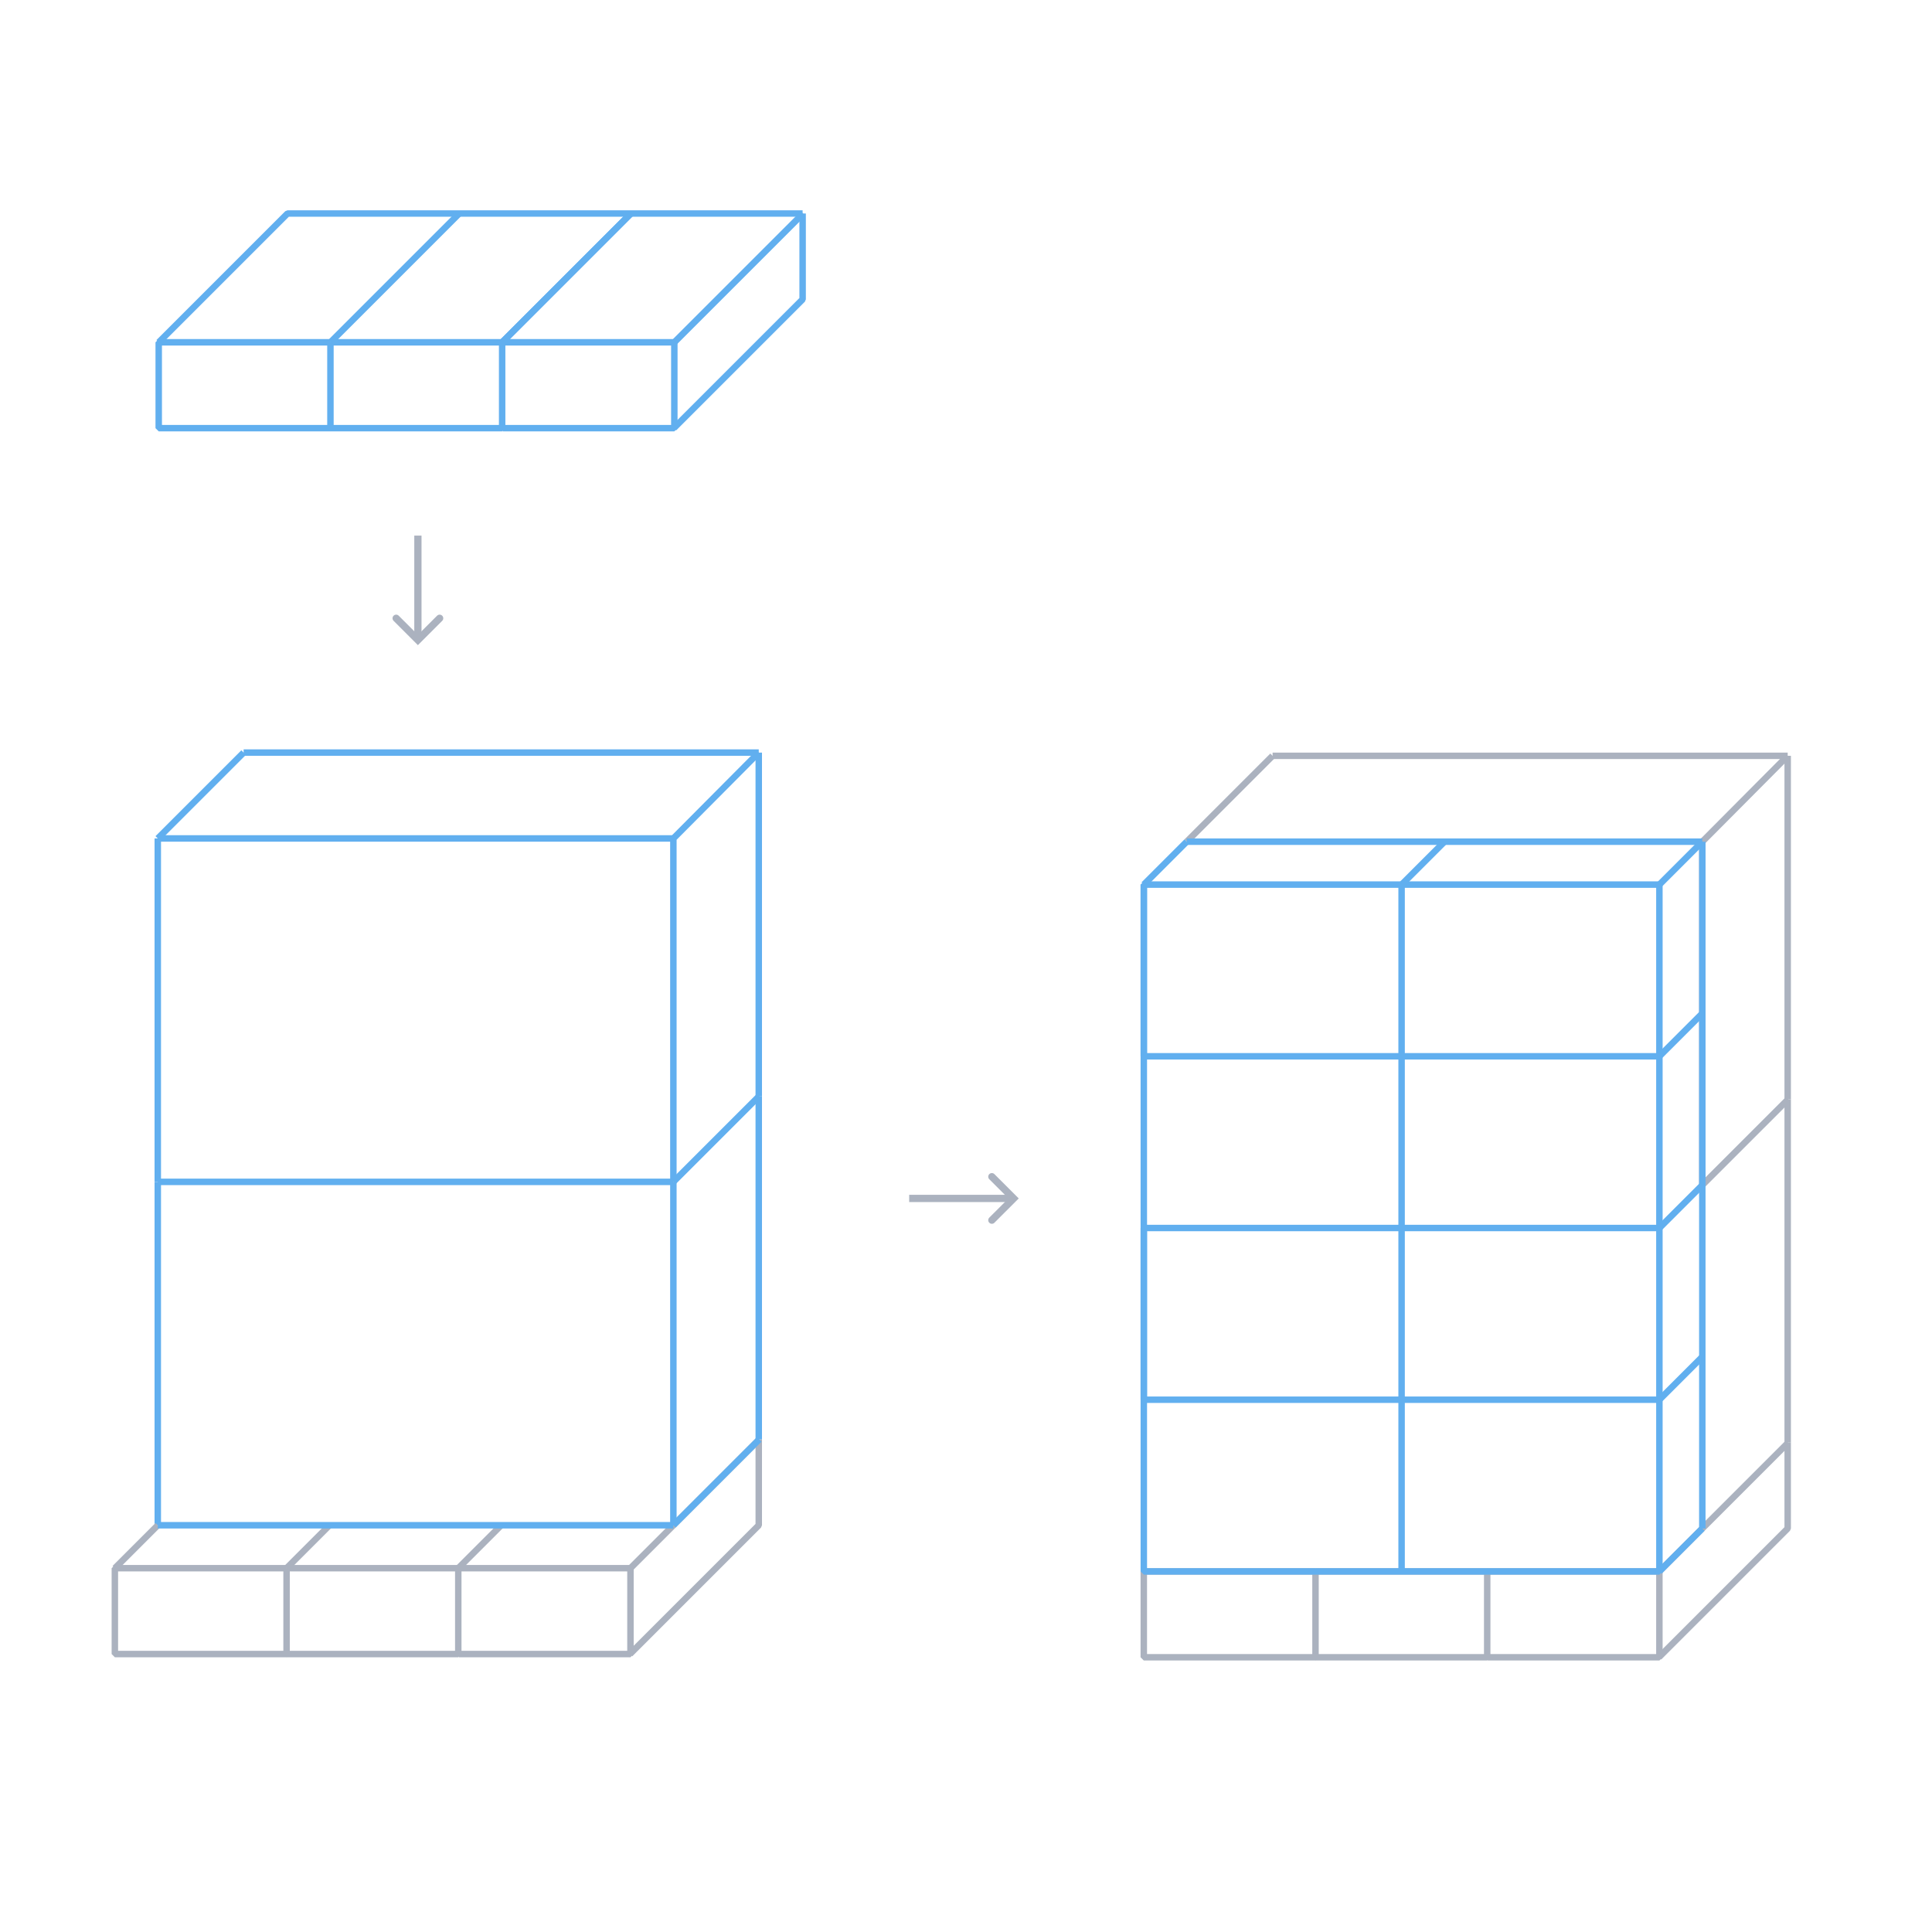
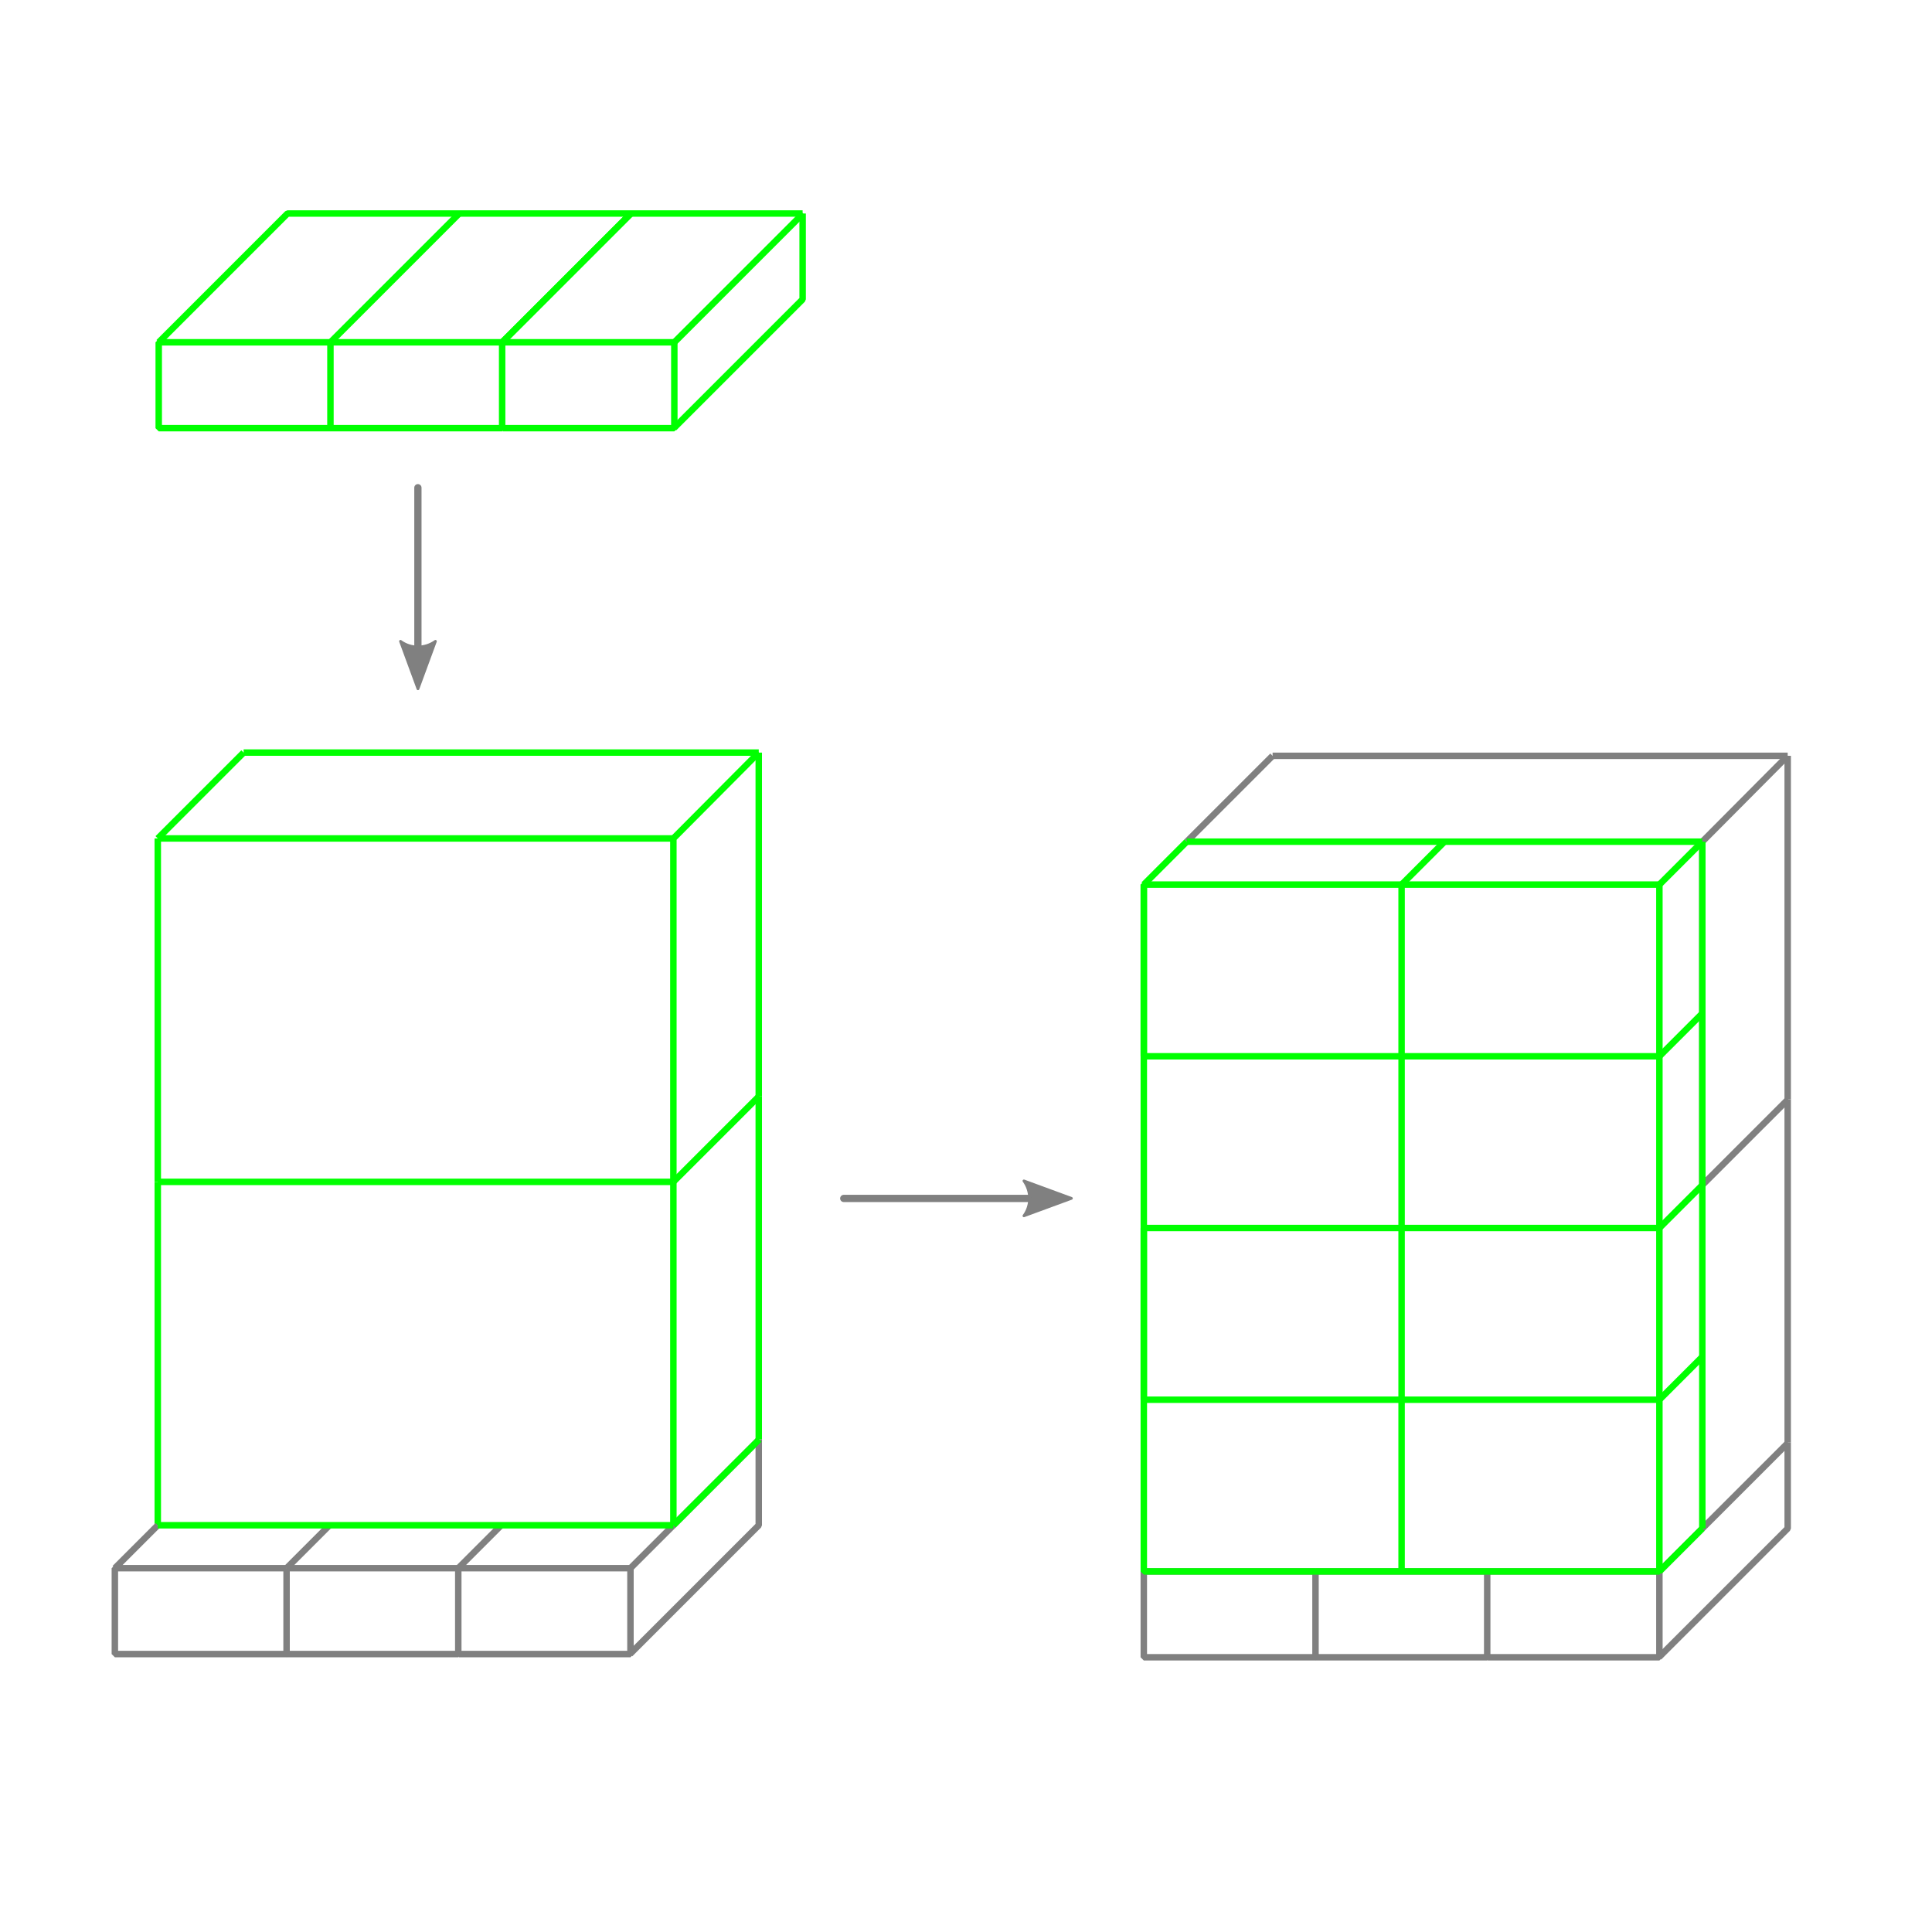
<svg xmlns="http://www.w3.org/2000/svg" width="400" height="400" viewBox="0 0 105.833 105.833" version="1.1" id="svg1" xml:space="preserve">
  <defs id="defs1">
+     <marker style="overflow:visible;" id="Arrow2Mend" refX="0.0" refY="0.0" orient="auto">
+       <path transform="scale(0.6) rotate(180) translate(0,0)" d="M 8.719,4.034 L -2.207,0.016 L 8.719,-4.002 C 6.973,-1.63 6.983,1.616 8.719,4.034 z " style="stroke:context-stroke;fill-rule:evenodd;fill:context-stroke;stroke-width:0.625;stroke-linejoin:round;" id="path1459" />
+     </marker>
+     <marker style="overflow:visible;" id="Arrow2Mend_F-00ff00_S-808080" refX="0.0" refY="0.0" orient="auto">
+       <path transform="scale(0.6) rotate(180) translate(0,0)" d="M 8.719,4.034 L -2.207,0.016 L 8.719,-4.002 C 6.973,-1.63 6.983,1.616 8.719,4.034 z " style="stroke:#808080;fill-rule:evenodd;fill:#808080;stroke-width:0.625;stroke-linejoin:round" id="path10025" />
+     </marker>
    <rect x="250.381" y="114.185" width="14.653" height="35.815" id="rect68" />
-     <marker style="overflow:visible" id="ArrowWideRounded" refX="0" refY="0" orient="auto-start-reverse" markerWidth="1" markerHeight="1" viewBox="0 0 1 1" preserveAspectRatio="xMidYMid">
-       <path style="fill:none;stroke:context-stroke;stroke-width:1;stroke-linecap:round" d="M 3,-3 0,0 3,3" transform="rotate(180,0.125,0)" id="path2" />
-     </marker>
    <rect x="337.855" y="428.058" width="78.049" height="32.39" id="rect2" />
-     <marker style="overflow:visible" id="ArrowWideRounded_Fnone_S-abb2bf" refX="0" refY="0" orient="auto-start-reverse" markerWidth="1" markerHeight="1" viewBox="0 0 1 1" preserveAspectRatio="xMidYMid">
-       <path style="fill:none;stroke:#abb2bf;stroke-width:1;stroke-linecap:round" d="M 3,-3 0,0 3,3" transform="rotate(180,0.125,0)" id="path1" />
-     </marker>
  </defs>
  <g id="layer1">
    <text xml:space="preserve" transform="scale(0.2645833)" id="text2" style="font-style:normal;font-variant:normal;font-weight:normal;font-stretch:normal;font-size:26.667px;font-family:'Fira Code';-inkscape-font-specification:'Fira Code';white-space:pre;shape-inside:url(#rect2);display:inline;fill:#000000;fill-opacity:1;stroke:none;stroke-width:0.76;stroke-dasharray:none;stroke-dashoffset:0.684" />
-     <path style="fill:none;fill-opacity:1;stroke:#abb2bf;stroke-width:0.397;stroke-linejoin:bevel;stroke-dasharray:none;stroke-dashoffset:0;stroke-opacity:1;marker-end:url(#ArrowWideRounded_Fnone_S-abb2bf)" d="M 49.804,65.649 H 55.425" id="path55" />
    <text xml:space="preserve" transform="scale(0.2645833)" id="text68" style="font-style:normal;font-variant:normal;font-weight:normal;font-stretch:normal;font-size:16px;font-family:'Fira Code';-inkscape-font-specification:'Fira Code';white-space:pre;shape-inside:url(#rect68);display:inline;fill:#abb2bf;fill-opacity:1;stroke:none;stroke-width:1.5;stroke-linejoin:bevel;stroke-dasharray:none;stroke-dashoffset:0;stroke-opacity:1" />
-     <path style="fill:none;fill-opacity:1;stroke:#abb2bf;stroke-width:0.397;stroke-linejoin:bevel;stroke-dasharray:none;stroke-dashoffset:0;stroke-opacity:1;marker-end:url(#ArrowWideRounded_Fnone_S-abb2bf)" d="m 22.892,29.339 v 5.621" id="path55-3" />
-     <path style="fill:none;fill-opacity:1;stroke:#61afef;stroke-width:0.354;stroke-linejoin:bevel;stroke-dasharray:none;stroke-dashoffset:0;stroke-opacity:1" d="M 18.101,18.751 H 8.695 v 4.703 h 9.406 v -4.703" id="path106" />
-     <path style="fill:none;fill-opacity:1;stroke:#61afef;stroke-width:0.354;stroke-linejoin:bevel;stroke-dasharray:none;stroke-dashoffset:0;stroke-opacity:1" d="m 8.695,18.751 7.054,-7.054 28.217,1e-6" id="path105-5" />
-     <path style="fill:none;fill-opacity:1;stroke:#61afef;stroke-width:0.354;stroke-linejoin:bevel;stroke-dasharray:none;stroke-dashoffset:0;stroke-opacity:1" d="m 18.101,18.751 7.054,-7.054" id="path105-4" />
-     <path style="fill:none;fill-opacity:1;stroke:#61afef;stroke-width:0.354;stroke-linejoin:bevel;stroke-dasharray:none;stroke-dashoffset:0;stroke-opacity:1" d="m 27.507,18.751 7.054,-7.054" id="path105-4-5" />
-     <path style="fill:none;fill-opacity:1;stroke:#61afef;stroke-width:0.354;stroke-linejoin:bevel;stroke-dasharray:none;stroke-dashoffset:0;stroke-opacity:1" d="m 27.507,18.751 7.054,-7.054" id="path105-5-6" />
-     <path style="fill:none;fill-opacity:1;stroke:#61afef;stroke-width:0.354;stroke-linejoin:bevel;stroke-dasharray:none;stroke-dashoffset:0;stroke-opacity:1" d="m 36.939,18.751 7.054,-7.054" id="path105-4-56" />
-     <path style="fill:none;fill-opacity:1;stroke:#61afef;stroke-width:0.354;stroke-linejoin:bevel;stroke-dasharray:none;stroke-dashoffset:0;stroke-opacity:1" d="m 18.101,18.751 h 9.406 v 4.703 h -9.406" id="path108" />
-     <path style="fill:none;fill-opacity:1;stroke:#61afef;stroke-width:0.354;stroke-linejoin:bevel;stroke-dasharray:none;stroke-dashoffset:0;stroke-opacity:1" d="m 27.533,18.751 h 9.406 v 4.703 h -9.406" id="path109" />
-     <path style="fill:none;fill-opacity:1;stroke:#61afef;stroke-width:0.354;stroke-linejoin:bevel;stroke-dasharray:none;stroke-dashoffset:0;stroke-opacity:1" d="m 43.967,11.696 v 4.703 l -7.054,7.054" id="path111" />
-     <path style="fill:none;fill-opacity:1;stroke:#abb2bf;stroke-width:0.354;stroke-linejoin:bevel;stroke-dasharray:none;stroke-dashoffset:0;stroke-opacity:1" d="M 15.698,85.904 H 6.292 v 4.703 h 9.406 v -4.703" id="path106-4" />
-     <path style="fill:none;fill-opacity:1;stroke:#abb2bf;stroke-width:0.354;stroke-linejoin:bevel;stroke-dasharray:none;stroke-dashoffset:0;stroke-opacity:1" d="m 34.535,85.904 7.054,-7.054" id="path105-4-56-2" />
-     <path style="fill:none;fill-opacity:1;stroke:#abb2bf;stroke-width:0.354;stroke-linejoin:bevel;stroke-dasharray:none;stroke-dashoffset:0;stroke-opacity:1" d="m 15.698,85.904 h 9.406 v 4.703 h -9.406" id="path108-3" />
-     <path style="fill:none;fill-opacity:1;stroke:#abb2bf;stroke-width:0.354;stroke-linejoin:bevel;stroke-dasharray:none;stroke-dashoffset:0;stroke-opacity:1" d="m 25.104,85.904 h 9.432 v 4.703 h -9.406" id="path109-9" />
-     <path style="fill:none;fill-opacity:1;stroke:#abb2bf;stroke-width:0.354;stroke-linejoin:bevel;stroke-dasharray:none;stroke-dashoffset:0;stroke-opacity:1" d="m 41.564,78.849 v 4.703 l -7.054,7.054" id="path111-4" />
-     <path style="fill:none;fill-opacity:1;stroke:#61afef;stroke-width:0.354;stroke-linejoin:bevel;stroke-dasharray:none;stroke-dashoffset:0;stroke-opacity:1" d="M 41.564,60.038 V 78.849" id="path112" />
-     <path style="fill:none;fill-opacity:1;stroke:#61afef;stroke-width:0.354;stroke-linejoin:bevel;stroke-dasharray:none;stroke-dashoffset:0;stroke-opacity:1" d="m 41.59,78.849 -4.703,4.703" id="path113" />
-     <path style="fill:none;fill-opacity:1;stroke:#61afef;stroke-width:0.354;stroke-linejoin:bevel;stroke-dasharray:none;stroke-dashoffset:0;stroke-opacity:1" d="M 8.643,83.552 V 64.741" id="path117" />
-     <path style="fill:none;fill-opacity:1;stroke:#abb2bf;stroke-width:0.354;stroke-linejoin:bevel;stroke-dasharray:none;stroke-dashoffset:0;stroke-opacity:1" d="m 25.104,85.904 2.351,-2.351" id="path119" />
-     <path style="fill:none;fill-opacity:1;stroke:#abb2bf;stroke-width:0.354;stroke-linejoin:bevel;stroke-dasharray:none;stroke-dashoffset:0;stroke-opacity:1" d="m 15.698,85.904 2.351,-2.351" id="path119-3" />
-     <path style="fill:none;fill-opacity:1;stroke:#abb2bf;stroke-width:0.354;stroke-linejoin:bevel;stroke-dasharray:none;stroke-dashoffset:0;stroke-opacity:1" d="m 6.292,85.904 2.351,-2.351" id="path120" />
-     <path style="fill:none;fill-opacity:1;stroke:#61afef;stroke-width:0.354;stroke-linejoin:bevel;stroke-dasharray:none;stroke-dashoffset:0;stroke-opacity:1" d="M 8.643,83.552 H 36.887" id="path121" />
-     <path style="fill:none;fill-opacity:1;stroke:#61afef;stroke-width:0.354;stroke-linejoin:bevel;stroke-dasharray:none;stroke-dashoffset:0;stroke-opacity:1" d="M 41.564,41.226 V 60.038" id="path112-5" />
-     <path style="fill:none;fill-opacity:1;stroke:#61afef;stroke-width:0.354;stroke-linejoin:bevel;stroke-dasharray:none;stroke-dashoffset:0;stroke-opacity:1" d="m 41.59,60.038 -4.703,4.703" id="path113-6" />
-     <path style="fill:none;fill-opacity:1;stroke:#61afef;stroke-width:0.354;stroke-linejoin:bevel;stroke-dasharray:none;stroke-dashoffset:0;stroke-opacity:1" d="M 13.346,41.226 8.643,45.929" id="path115-6" />
-     <path style="fill:none;fill-opacity:1;stroke:#61afef;stroke-width:0.354;stroke-linejoin:bevel;stroke-dasharray:none;stroke-dashoffset:0;stroke-opacity:1" d="M 13.346,41.226 H 41.564" id="path116-4" />
-     <path style="fill:none;fill-opacity:1;stroke:#61afef;stroke-width:0.354;stroke-linejoin:bevel;stroke-dasharray:none;stroke-dashoffset:0;stroke-opacity:1" d="M 8.643,64.741 V 45.929" id="path117-9" />
-     <path style="fill:none;fill-opacity:1;stroke:#61afef;stroke-width:0.354;stroke-linejoin:bevel;stroke-dasharray:none;stroke-dashoffset:0;stroke-opacity:1" d="M 36.887,45.929 H 8.643" id="path114-4-9" />
-     <path style="fill:none;fill-opacity:1;stroke:#61afef;stroke-width:0.354;stroke-linejoin:bevel;stroke-dasharray:none;stroke-dashoffset:0;stroke-opacity:1" d="M 36.887,64.741 V 45.929 l 4.677,-4.703" id="path118-6" />
-     <path style="fill:none;fill-opacity:1;stroke:#61afef;stroke-width:0.354;stroke-linejoin:bevel;stroke-dasharray:none;stroke-dashoffset:0;stroke-opacity:1" d="M 8.643,64.741 H 36.887" id="path121-3" />
-     <path style="fill:none;fill-opacity:1;stroke:#61afef;stroke-width:0.354;stroke-linejoin:bevel;stroke-dasharray:none;stroke-dashoffset:0;stroke-opacity:1" d="M 36.887,64.741 V 83.552" id="path122" />
-     <path style="fill:none;fill-opacity:1;stroke:#abb2bf;stroke-width:0.354;stroke-linejoin:bevel;stroke-dasharray:none;stroke-dashoffset:0;stroke-opacity:1" d="m 72.062,86.081 h -9.406 v 4.703 h 9.406 v -4.703" id="path106-4-7" />
-     <path style="fill:none;fill-opacity:1;stroke:#abb2bf;stroke-width:0.354;stroke-linejoin:bevel;stroke-dasharray:none;stroke-dashoffset:0;stroke-opacity:1" d="m 90.9,86.081 7.054,-7.054" id="path105-4-56-2-3" />
-     <path style="fill:none;fill-opacity:1;stroke:#abb2bf;stroke-width:0.354;stroke-linejoin:bevel;stroke-dasharray:none;stroke-dashoffset:0;stroke-opacity:1" d="m 72.062,86.081 h 9.406 v 4.703 h -9.406" id="path108-3-3" />
-     <path style="fill:none;fill-opacity:1;stroke:#abb2bf;stroke-width:0.354;stroke-linejoin:bevel;stroke-dasharray:none;stroke-dashoffset:0;stroke-opacity:1" d="m 81.468,86.081 h 9.432 v 4.703 h -9.406" id="path109-9-5" />
-     <path style="fill:none;fill-opacity:1;stroke:#abb2bf;stroke-width:0.354;stroke-linejoin:bevel;stroke-dasharray:none;stroke-dashoffset:0;stroke-opacity:1" d="m 97.928,79.026 v 4.703 l -7.054,7.054" id="path111-4-7" />
-     <path style="fill:none;fill-opacity:1;stroke:#abb2bf;stroke-width:0.354;stroke-linejoin:bevel;stroke-dasharray:none;stroke-dashoffset:0;stroke-opacity:1" d="M 97.928,60.215 V 79.026" id="path112-57" />
-     <path style="fill:none;fill-opacity:1;stroke:#abb2bf;stroke-width:0.354;stroke-linejoin:bevel;stroke-dasharray:none;stroke-dashoffset:0;stroke-opacity:1" d="M 97.928,41.403 V 60.215" id="path112-5-7" />
-     <path style="fill:none;fill-opacity:1;stroke:#abb2bf;stroke-width:0.354;stroke-linejoin:bevel;stroke-dasharray:none;stroke-dashoffset:0;stroke-opacity:1" d="m 97.954,60.215 -4.703,4.703" id="path113-6-2" />
-     <path style="fill:none;fill-opacity:1;stroke:#abb2bf;stroke-width:0.354;stroke-linejoin:bevel;stroke-dasharray:none;stroke-dashoffset:0;stroke-opacity:1" d="m 69.711,41.403 -4.703,4.703" id="path115-6-8" />
-     <path style="fill:none;fill-opacity:1;stroke:#abb2bf;stroke-width:0.354;stroke-linejoin:bevel;stroke-dasharray:none;stroke-dashoffset:0;stroke-opacity:1" d="M 69.711,41.403 H 97.928" id="path116-4-2" />
-     <path style="fill:none;fill-opacity:1;stroke:#abb2bf;stroke-width:0.354;stroke-linejoin:bevel;stroke-dasharray:none;stroke-dashoffset:0;stroke-opacity:1" d="M 93.251,64.918 V 46.106 l 4.677,-4.703" id="path118-6-2" />
-     <path style="fill:none;fill-opacity:1;stroke:#61afef;stroke-width:0.354;stroke-linejoin:bevel;stroke-dasharray:none;stroke-dashoffset:0;stroke-opacity:1" d="M 76.778,48.457 V 86.081" id="path123" />
-     <path style="fill:none;fill-opacity:1;stroke:#61afef;stroke-width:0.354;stroke-linejoin:bevel;stroke-dasharray:none;stroke-dashoffset:0;stroke-opacity:1" d="M 93.251,46.106 V 83.729" id="path123-0" />
-     <rect style="fill:none;fill-opacity:1;stroke:#61afef;stroke-width:0.354;stroke-linejoin:bevel;stroke-dasharray:none;stroke-dashoffset:0;stroke-opacity:1" id="rect123" width="28.243" height="37.623" x="62.657" y="48.457" />
-     <path style="fill:none;fill-opacity:1;stroke:#61afef;stroke-width:0.354;stroke-linejoin:bevel;stroke-dasharray:none;stroke-dashoffset:0;stroke-opacity:1" d="m 65.008,46.106 h 28.243" id="path124" />
-     <path style="fill:none;fill-opacity:1;stroke:#61afef;stroke-width:0.354;stroke-linejoin:bevel;stroke-dasharray:none;stroke-dashoffset:0;stroke-opacity:1" d="M 90.9,67.269 H 62.657" id="path125" />
-     <path style="fill:none;fill-opacity:1;stroke:#61afef;stroke-width:0.354;stroke-linejoin:bevel;stroke-dasharray:none;stroke-dashoffset:0;stroke-opacity:1" d="m 62.657,48.457 v 9.406 h 28.243" id="path84-3" />
-     <path style="fill:none;fill-opacity:1;stroke:#61afef;stroke-width:0.354;stroke-linejoin:bevel;stroke-dasharray:none;stroke-dashoffset:0;stroke-opacity:1" d="m 62.657,67.269 v 9.406 h 28.243" id="path84-3-0" />
-     <path style="fill:none;fill-opacity:1;stroke:#61afef;stroke-width:0.354;stroke-linejoin:bevel;stroke-dasharray:none;stroke-dashoffset:0;stroke-opacity:1" d="m 62.657,48.457 2.351,-2.351" id="path126" />
-     <path style="fill:none;fill-opacity:1;stroke:#61afef;stroke-width:0.354;stroke-linejoin:bevel;stroke-dasharray:none;stroke-dashoffset:0;stroke-opacity:1" d="m 90.9,48.457 2.351,-2.351" id="path127" />
-     <path style="fill:none;fill-opacity:1;stroke:#61afef;stroke-width:0.354;stroke-linejoin:bevel;stroke-dasharray:none;stroke-dashoffset:0;stroke-opacity:1" d="m 90.9,57.863 2.351,-2.351" id="path129" />
-     <path style="fill:none;fill-opacity:1;stroke:#61afef;stroke-width:0.354;stroke-linejoin:bevel;stroke-dasharray:none;stroke-dashoffset:0;stroke-opacity:1" d="m 76.778,48.457 2.351,-2.351" id="path130" />
-     <path style="fill:none;fill-opacity:1;stroke:#61afef;stroke-width:0.354;stroke-linejoin:bevel;stroke-dasharray:none;stroke-dashoffset:0;stroke-opacity:1" d="m 90.9,67.269 2.351,-2.351" id="path131" />
-     <path style="fill:none;fill-opacity:1;stroke:#61afef;stroke-width:0.354;stroke-linejoin:bevel;stroke-dasharray:none;stroke-dashoffset:0;stroke-opacity:1" d="M 90.9,76.675 93.251,74.323" id="path131-8" />
-     <path style="fill:none;fill-opacity:1;stroke:#61afef;stroke-width:0.354;stroke-linejoin:bevel;stroke-dasharray:none;stroke-dashoffset:0;stroke-opacity:1" d="m 93.251,83.729 -2.351,2.351" id="path132" />
+     <path style="fill:none;fill-opacity:1;stroke:#00ff00;stroke-width:0.354;stroke-linejoin:bevel;stroke-dasharray:none;stroke-dashoffset:0;stroke-opacity:1" d="M 18.101,18.751 H 8.695 v 4.703 h 9.406 v -4.703" id="path106" />
+     <path style="fill:none;fill-opacity:1;stroke:#00ff00;stroke-width:0.354;stroke-linejoin:bevel;stroke-dasharray:none;stroke-dashoffset:0;stroke-opacity:1" d="m 8.695,18.751 7.054,-7.054 28.217,1e-6" id="path105-5" />
+     <path style="fill:none;fill-opacity:1;stroke:#00ff00;stroke-width:0.354;stroke-linejoin:bevel;stroke-dasharray:none;stroke-dashoffset:0;stroke-opacity:1" d="m 18.101,18.751 7.054,-7.054" id="path105-4" />
+     <path style="fill:none;fill-opacity:1;stroke:#00ff00;stroke-width:0.354;stroke-linejoin:bevel;stroke-dasharray:none;stroke-dashoffset:0;stroke-opacity:1" d="m 27.507,18.751 7.054,-7.054" id="path105-4-5" />
+     <path style="fill:none;fill-opacity:1;stroke:#00ff00;stroke-width:0.354;stroke-linejoin:bevel;stroke-dasharray:none;stroke-dashoffset:0;stroke-opacity:1" d="m 27.507,18.751 7.054,-7.054" id="path105-5-6" />
+     <path style="fill:none;fill-opacity:1;stroke:#00ff00;stroke-width:0.354;stroke-linejoin:bevel;stroke-dasharray:none;stroke-dashoffset:0;stroke-opacity:1" d="m 36.939,18.751 7.054,-7.054" id="path105-4-56" />
+     <path style="fill:none;fill-opacity:1;stroke:#00ff00;stroke-width:0.354;stroke-linejoin:bevel;stroke-dasharray:none;stroke-dashoffset:0;stroke-opacity:1" d="m 18.101,18.751 h 9.406 v 4.703 h -9.406" id="path108" />
+     <path style="fill:none;fill-opacity:1;stroke:#00ff00;stroke-width:0.354;stroke-linejoin:bevel;stroke-dasharray:none;stroke-dashoffset:0;stroke-opacity:1" d="m 27.533,18.751 h 9.406 v 4.703 h -9.406" id="path109" />
+     <path style="fill:none;fill-opacity:1;stroke:#00ff00;stroke-width:0.354;stroke-linejoin:bevel;stroke-dasharray:none;stroke-dashoffset:0;stroke-opacity:1" d="m 43.967,11.696 v 4.703 l -7.054,7.054" id="path111" />
+     <path style="fill:none;fill-opacity:1;stroke:#808080;stroke-width:0.354;stroke-linejoin:bevel;stroke-dasharray:none;stroke-dashoffset:0;stroke-opacity:1" d="M 15.698,85.904 H 6.292 v 4.703 h 9.406 v -4.703" id="path106-4" />
+     <path style="fill:none;fill-opacity:1;stroke:#808080;stroke-width:0.354;stroke-linejoin:bevel;stroke-dasharray:none;stroke-dashoffset:0;stroke-opacity:1" d="m 34.535,85.904 7.054,-7.054" id="path105-4-56-2" />
+     <path style="fill:none;fill-opacity:1;stroke:#808080;stroke-width:0.354;stroke-linejoin:bevel;stroke-dasharray:none;stroke-dashoffset:0;stroke-opacity:1" d="m 15.698,85.904 h 9.406 v 4.703 h -9.406" id="path108-3" />
+     <path style="fill:none;fill-opacity:1;stroke:#808080;stroke-width:0.354;stroke-linejoin:bevel;stroke-dasharray:none;stroke-dashoffset:0;stroke-opacity:1" d="m 25.104,85.904 h 9.432 v 4.703 h -9.406" id="path109-9" />
+     <path style="fill:none;fill-opacity:1;stroke:#808080;stroke-width:0.354;stroke-linejoin:bevel;stroke-dasharray:none;stroke-dashoffset:0;stroke-opacity:1" d="m 41.564,78.849 v 4.703 l -7.054,7.054" id="path111-4" />
+     <path style="fill:none;fill-opacity:1;stroke:#00ff00;stroke-width:0.354;stroke-linejoin:bevel;stroke-dasharray:none;stroke-dashoffset:0;stroke-opacity:1" d="M 41.564,60.038 V 78.849" id="path112" />
+     <path style="fill:none;fill-opacity:1;stroke:#00ff00;stroke-width:0.354;stroke-linejoin:bevel;stroke-dasharray:none;stroke-dashoffset:0;stroke-opacity:1" d="m 41.59,78.849 -4.703,4.703" id="path113" />
+     <path style="fill:none;fill-opacity:1;stroke:#00ff00;stroke-width:0.354;stroke-linejoin:bevel;stroke-dasharray:none;stroke-dashoffset:0;stroke-opacity:1" d="M 8.643,83.552 V 64.741" id="path117" />
+     <path style="fill:none;fill-opacity:1;stroke:#808080;stroke-width:0.354;stroke-linejoin:bevel;stroke-dasharray:none;stroke-dashoffset:0;stroke-opacity:1" d="m 25.104,85.904 2.351,-2.351" id="path119" />
+     <path style="fill:none;fill-opacity:1;stroke:#808080;stroke-width:0.354;stroke-linejoin:bevel;stroke-dasharray:none;stroke-dashoffset:0;stroke-opacity:1" d="m 15.698,85.904 2.351,-2.351" id="path119-3" />
+     <path style="fill:none;fill-opacity:1;stroke:#808080;stroke-width:0.354;stroke-linejoin:bevel;stroke-dasharray:none;stroke-dashoffset:0;stroke-opacity:1" d="m 6.292,85.904 2.351,-2.351" id="path120" />
+     <path style="fill:none;fill-opacity:1;stroke:#00ff00;stroke-width:0.354;stroke-linejoin:bevel;stroke-dasharray:none;stroke-dashoffset:0;stroke-opacity:1" d="M 8.643,83.552 H 36.887" id="path121" />
+     <path style="fill:none;fill-opacity:1;stroke:#00ff00;stroke-width:0.354;stroke-linejoin:bevel;stroke-dasharray:none;stroke-dashoffset:0;stroke-opacity:1" d="M 41.564,41.226 V 60.038" id="path112-5" />
+     <path style="fill:none;fill-opacity:1;stroke:#00ff00;stroke-width:0.354;stroke-linejoin:bevel;stroke-dasharray:none;stroke-dashoffset:0;stroke-opacity:1" d="m 41.59,60.038 -4.703,4.703" id="path113-6" />
+     <path style="fill:none;fill-opacity:1;stroke:#00ff00;stroke-width:0.354;stroke-linejoin:bevel;stroke-dasharray:none;stroke-dashoffset:0;stroke-opacity:1" d="M 13.346,41.226 8.643,45.929" id="path115-6" />
+     <path style="fill:none;fill-opacity:1;stroke:#00ff00;stroke-width:0.354;stroke-linejoin:bevel;stroke-dasharray:none;stroke-dashoffset:0;stroke-opacity:1" d="M 13.346,41.226 H 41.564" id="path116-4" />
+     <path style="fill:none;fill-opacity:1;stroke:#00ff00;stroke-width:0.354;stroke-linejoin:bevel;stroke-dasharray:none;stroke-dashoffset:0;stroke-opacity:1" d="M 8.643,64.741 V 45.929" id="path117-9" />
+     <path style="fill:none;fill-opacity:1;stroke:#00ff00;stroke-width:0.354;stroke-linejoin:bevel;stroke-dasharray:none;stroke-dashoffset:0;stroke-opacity:1" d="M 36.887,45.929 H 8.643" id="path114-4-9" />
+     <path style="fill:none;fill-opacity:1;stroke:#00ff00;stroke-width:0.354;stroke-linejoin:bevel;stroke-dasharray:none;stroke-dashoffset:0;stroke-opacity:1" d="M 36.887,64.741 V 45.929 l 4.677,-4.703" id="path118-6" />
+     <path style="fill:none;fill-opacity:1;stroke:#00ff00;stroke-width:0.354;stroke-linejoin:bevel;stroke-dasharray:none;stroke-dashoffset:0;stroke-opacity:1" d="M 8.643,64.741 H 36.887" id="path121-3" />
+     <path style="fill:none;fill-opacity:1;stroke:#00ff00;stroke-width:0.354;stroke-linejoin:bevel;stroke-dasharray:none;stroke-dashoffset:0;stroke-opacity:1" d="M 36.887,64.741 V 83.552" id="path122" />
+     <path style="fill:none;fill-opacity:1;stroke:#808080;stroke-width:0.354;stroke-linejoin:bevel;stroke-dasharray:none;stroke-dashoffset:0;stroke-opacity:1" d="m 72.062,86.081 h -9.406 v 4.703 h 9.406 v -4.703" id="path106-4-7" />
+     <path style="fill:none;fill-opacity:1;stroke:#808080;stroke-width:0.354;stroke-linejoin:bevel;stroke-dasharray:none;stroke-dashoffset:0;stroke-opacity:1" d="m 90.9,86.081 7.054,-7.054" id="path105-4-56-2-3" />
+     <path style="fill:none;fill-opacity:1;stroke:#808080;stroke-width:0.354;stroke-linejoin:bevel;stroke-dasharray:none;stroke-dashoffset:0;stroke-opacity:1" d="m 72.062,86.081 h 9.406 v 4.703 h -9.406" id="path108-3-3" />
+     <path style="fill:none;fill-opacity:1;stroke:#808080;stroke-width:0.354;stroke-linejoin:bevel;stroke-dasharray:none;stroke-dashoffset:0;stroke-opacity:1" d="m 81.468,86.081 h 9.432 v 4.703 h -9.406" id="path109-9-5" />
+     <path style="fill:none;fill-opacity:1;stroke:#808080;stroke-width:0.354;stroke-linejoin:bevel;stroke-dasharray:none;stroke-dashoffset:0;stroke-opacity:1" d="m 97.928,79.026 v 4.703 l -7.054,7.054" id="path111-4-7" />
+     <path style="fill:none;fill-opacity:1;stroke:#808080;stroke-width:0.354;stroke-linejoin:bevel;stroke-dasharray:none;stroke-dashoffset:0;stroke-opacity:1" d="M 97.928,60.215 V 79.026" id="path112-57" />
+     <path style="fill:none;fill-opacity:1;stroke:#808080;stroke-width:0.354;stroke-linejoin:bevel;stroke-dasharray:none;stroke-dashoffset:0;stroke-opacity:1" d="M 97.928,41.403 V 60.215" id="path112-5-7" />
+     <path style="fill:none;fill-opacity:1;stroke:#808080;stroke-width:0.354;stroke-linejoin:bevel;stroke-dasharray:none;stroke-dashoffset:0;stroke-opacity:1" d="m 97.954,60.215 -4.703,4.703" id="path113-6-2" />
+     <path style="fill:none;fill-opacity:1;stroke:#808080;stroke-width:0.354;stroke-linejoin:bevel;stroke-dasharray:none;stroke-dashoffset:0;stroke-opacity:1" d="m 69.711,41.403 -4.703,4.703" id="path115-6-8" />
+     <path style="fill:none;fill-opacity:1;stroke:#808080;stroke-width:0.354;stroke-linejoin:bevel;stroke-dasharray:none;stroke-dashoffset:0;stroke-opacity:1" d="M 69.711,41.403 H 97.928" id="path116-4-2" />
+     <path style="fill:none;fill-opacity:1;stroke:#808080;stroke-width:0.354;stroke-linejoin:bevel;stroke-dasharray:none;stroke-dashoffset:0;stroke-opacity:1" d="M 93.251,64.918 V 46.106 l 4.677,-4.703" id="path118-6-2" />
+     <path style="fill:none;fill-opacity:1;stroke:#00ff00;stroke-width:0.354;stroke-linejoin:bevel;stroke-dasharray:none;stroke-dashoffset:0;stroke-opacity:1" d="M 76.778,48.457 V 86.081" id="path123" />
+     <path style="fill:none;fill-opacity:1;stroke:#00ff00;stroke-width:0.354;stroke-linejoin:bevel;stroke-dasharray:none;stroke-dashoffset:0;stroke-opacity:1" d="M 93.251,46.106 V 83.729" id="path123-0" />
+     <rect style="fill:none;fill-opacity:1;stroke:#00ff00;stroke-width:0.354;stroke-linejoin:bevel;stroke-dasharray:none;stroke-dashoffset:0;stroke-opacity:1" id="rect123" width="28.243" height="37.623" x="62.657" y="48.457" />
+     <path style="fill:none;fill-opacity:1;stroke:#00ff00;stroke-width:0.354;stroke-linejoin:bevel;stroke-dasharray:none;stroke-dashoffset:0;stroke-opacity:1" d="m 65.008,46.106 h 28.243" id="path124" />
+     <path style="fill:none;fill-opacity:1;stroke:#00ff00;stroke-width:0.354;stroke-linejoin:bevel;stroke-dasharray:none;stroke-dashoffset:0;stroke-opacity:1" d="M 90.9,67.269 H 62.657" id="path125" />
+     <path style="fill:none;fill-opacity:1;stroke:#00ff00;stroke-width:0.354;stroke-linejoin:bevel;stroke-dasharray:none;stroke-dashoffset:0;stroke-opacity:1" d="m 62.657,48.457 v 9.406 h 28.243" id="path84-3" />
+     <path style="fill:none;fill-opacity:1;stroke:#00ff00;stroke-width:0.354;stroke-linejoin:bevel;stroke-dasharray:none;stroke-dashoffset:0;stroke-opacity:1" d="m 62.657,67.269 v 9.406 h 28.243" id="path84-3-0" />
+     <path style="fill:none;fill-opacity:1;stroke:#00ff00;stroke-width:0.354;stroke-linejoin:bevel;stroke-dasharray:none;stroke-dashoffset:0;stroke-opacity:1" d="m 62.657,48.457 2.351,-2.351" id="path126" />
+     <path style="fill:none;fill-opacity:1;stroke:#00ff00;stroke-width:0.354;stroke-linejoin:bevel;stroke-dasharray:none;stroke-dashoffset:0;stroke-opacity:1" d="m 90.9,48.457 2.351,-2.351" id="path127" />
+     <path style="fill:none;fill-opacity:1;stroke:#00ff00;stroke-width:0.354;stroke-linejoin:bevel;stroke-dasharray:none;stroke-dashoffset:0;stroke-opacity:1" d="m 90.9,57.863 2.351,-2.351" id="path129" />
+     <path style="fill:none;fill-opacity:1;stroke:#00ff00;stroke-width:0.354;stroke-linejoin:bevel;stroke-dasharray:none;stroke-dashoffset:0;stroke-opacity:1" d="m 76.778,48.457 2.351,-2.351" id="path130" />
+     <path style="fill:none;fill-opacity:1;stroke:#00ff00;stroke-width:0.354;stroke-linejoin:bevel;stroke-dasharray:none;stroke-dashoffset:0;stroke-opacity:1" d="m 90.9,67.269 2.351,-2.351" id="path131" />
+     <path style="fill:none;fill-opacity:1;stroke:#00ff00;stroke-width:0.354;stroke-linejoin:bevel;stroke-dasharray:none;stroke-dashoffset:0;stroke-opacity:1" d="M 90.9,76.675 93.251,74.323" id="path131-8" />
+     <path style="fill:none;fill-opacity:1;stroke:#00ff00;stroke-width:0.354;stroke-linejoin:bevel;stroke-dasharray:none;stroke-dashoffset:0;stroke-opacity:1" d="m 93.251,83.729 -2.351,2.351" id="path132" />
+     <path style="fill:#00ff00;stroke:#808080;stroke-width:0.397;stroke-linecap:round;stroke-linejoin:round;marker-end:url(#Arrow2Mend_F-00ff00_S-808080)" d="m 22.892,26.716 v 10.491" id="path9062" />
+     <path style="fill:#00ff00;stroke:#808080;stroke-width:0.397;stroke-linecap:round;stroke-linejoin:round;marker-end:url(#Arrow2Mend_F-00ff00_S-808080)" d="m 46.22,65.649 h 11.946" id="path9064" />
  </g>
</svg>
